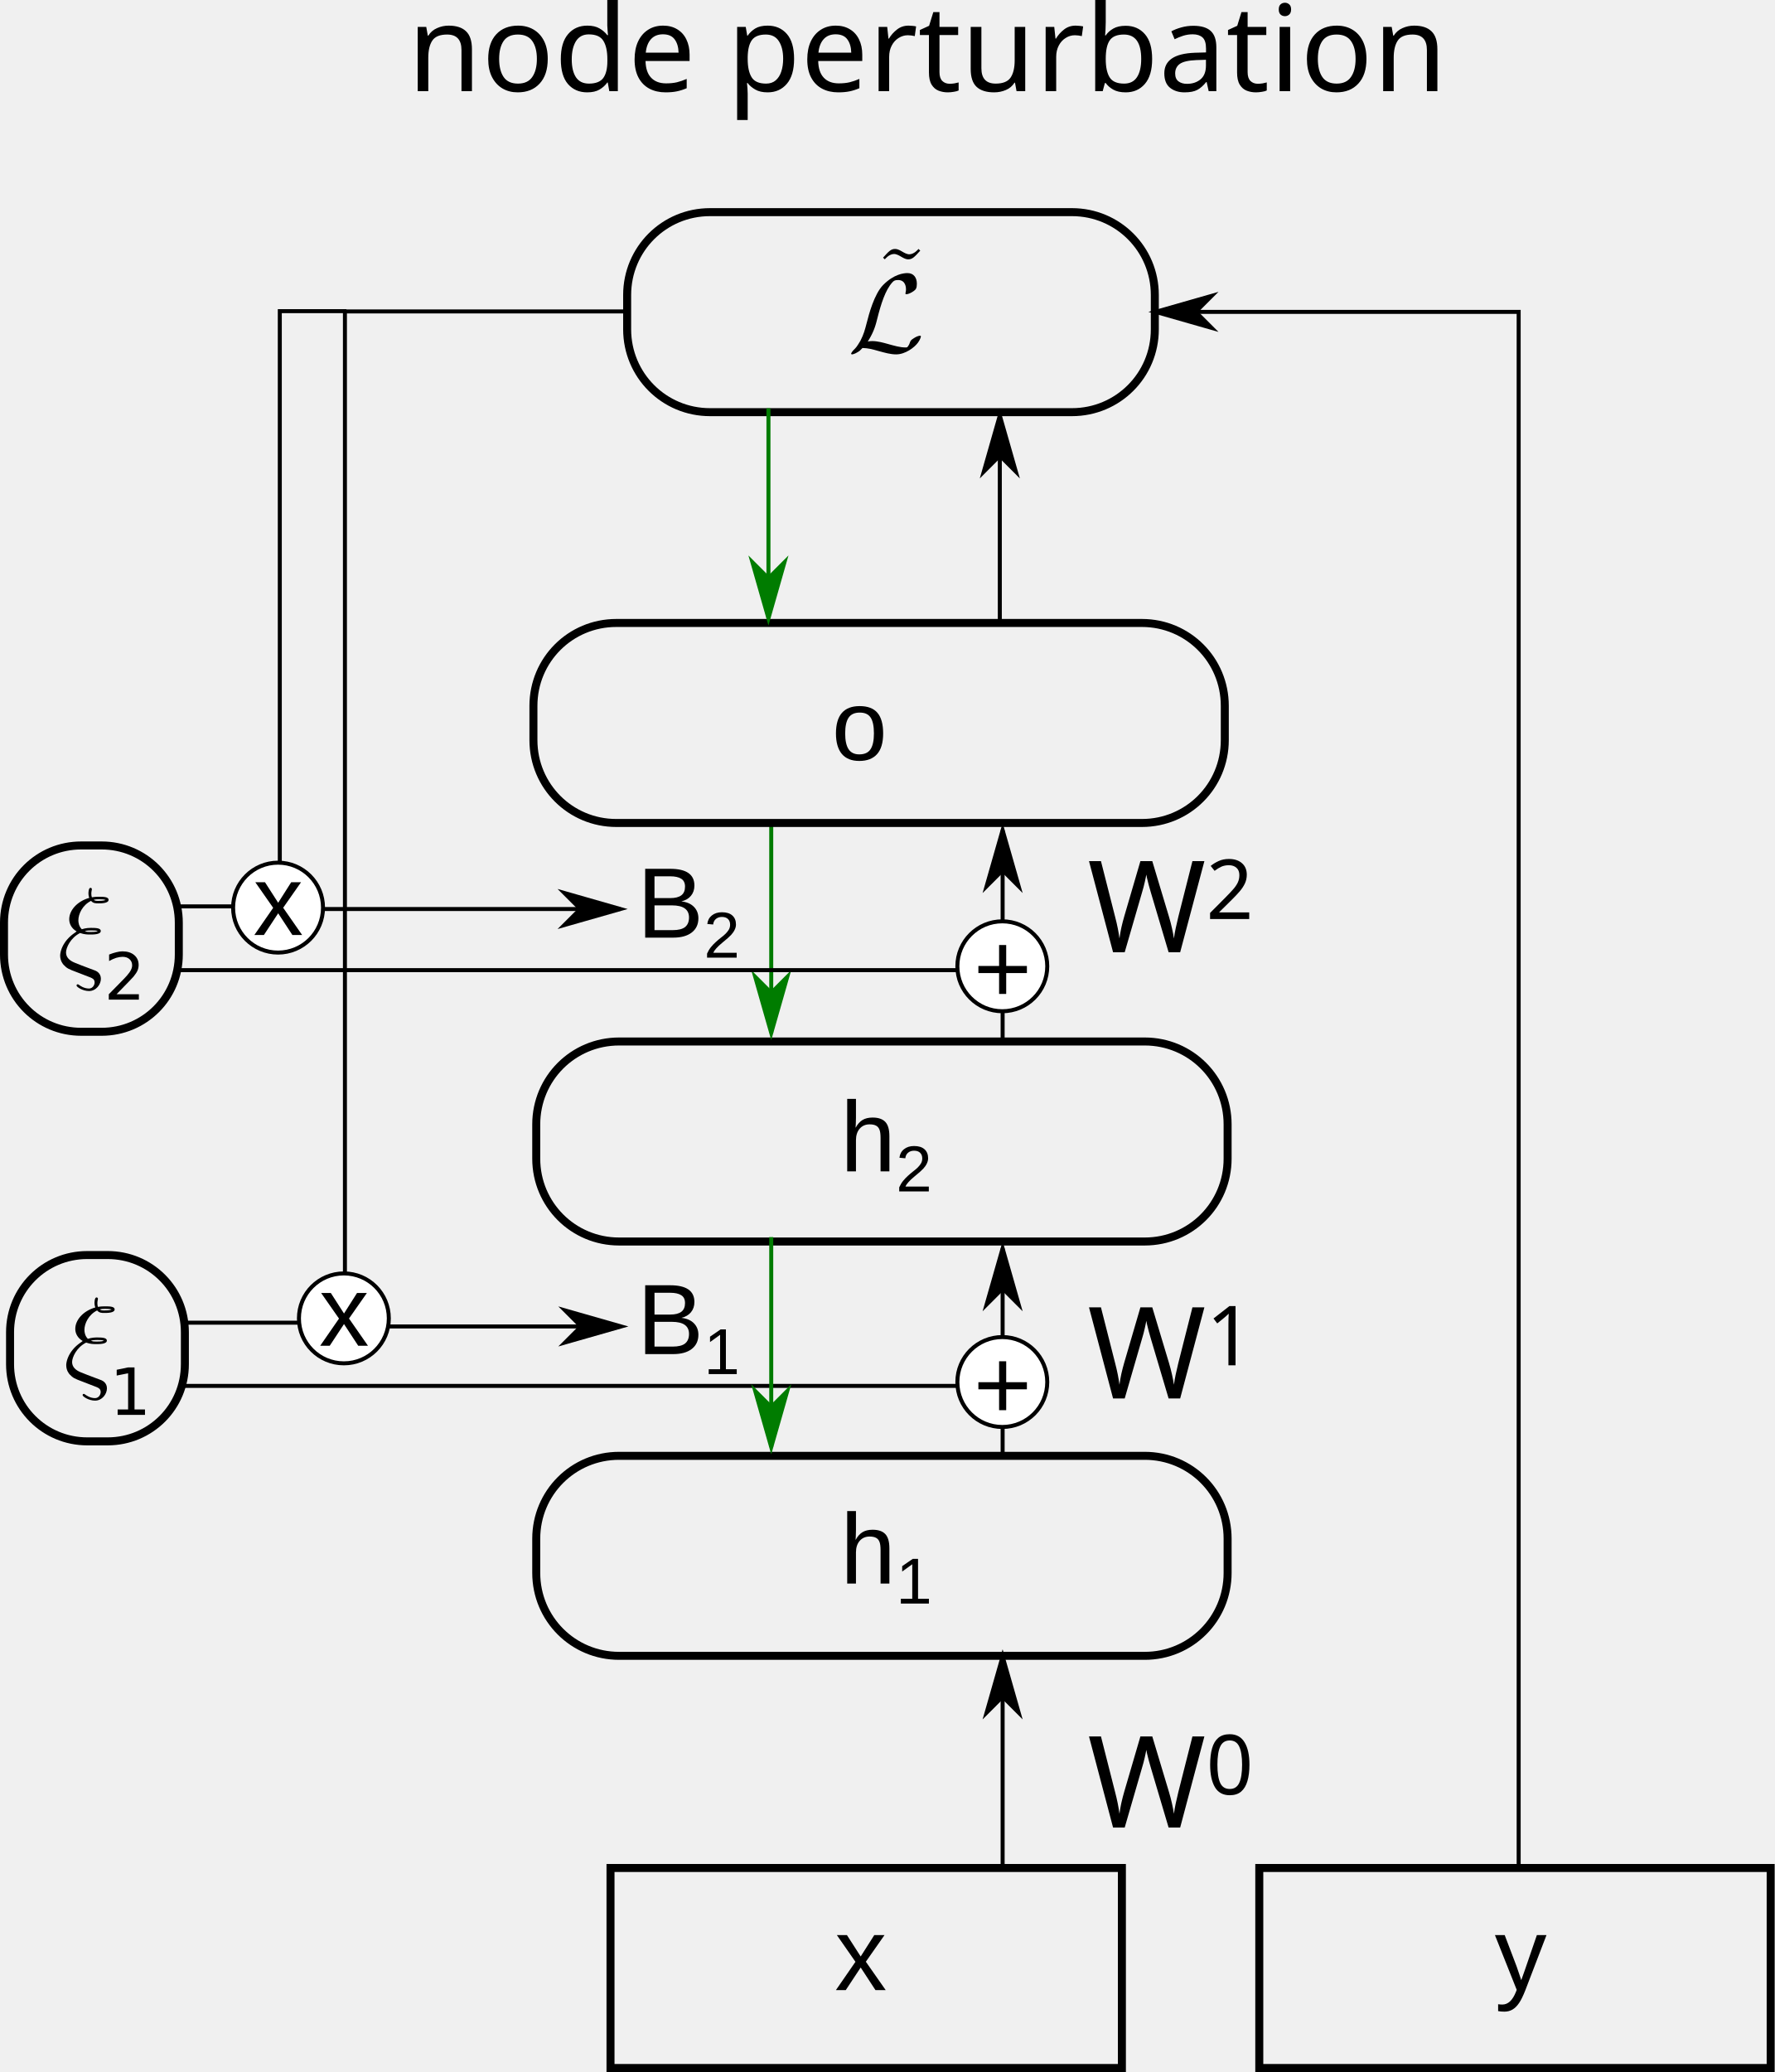
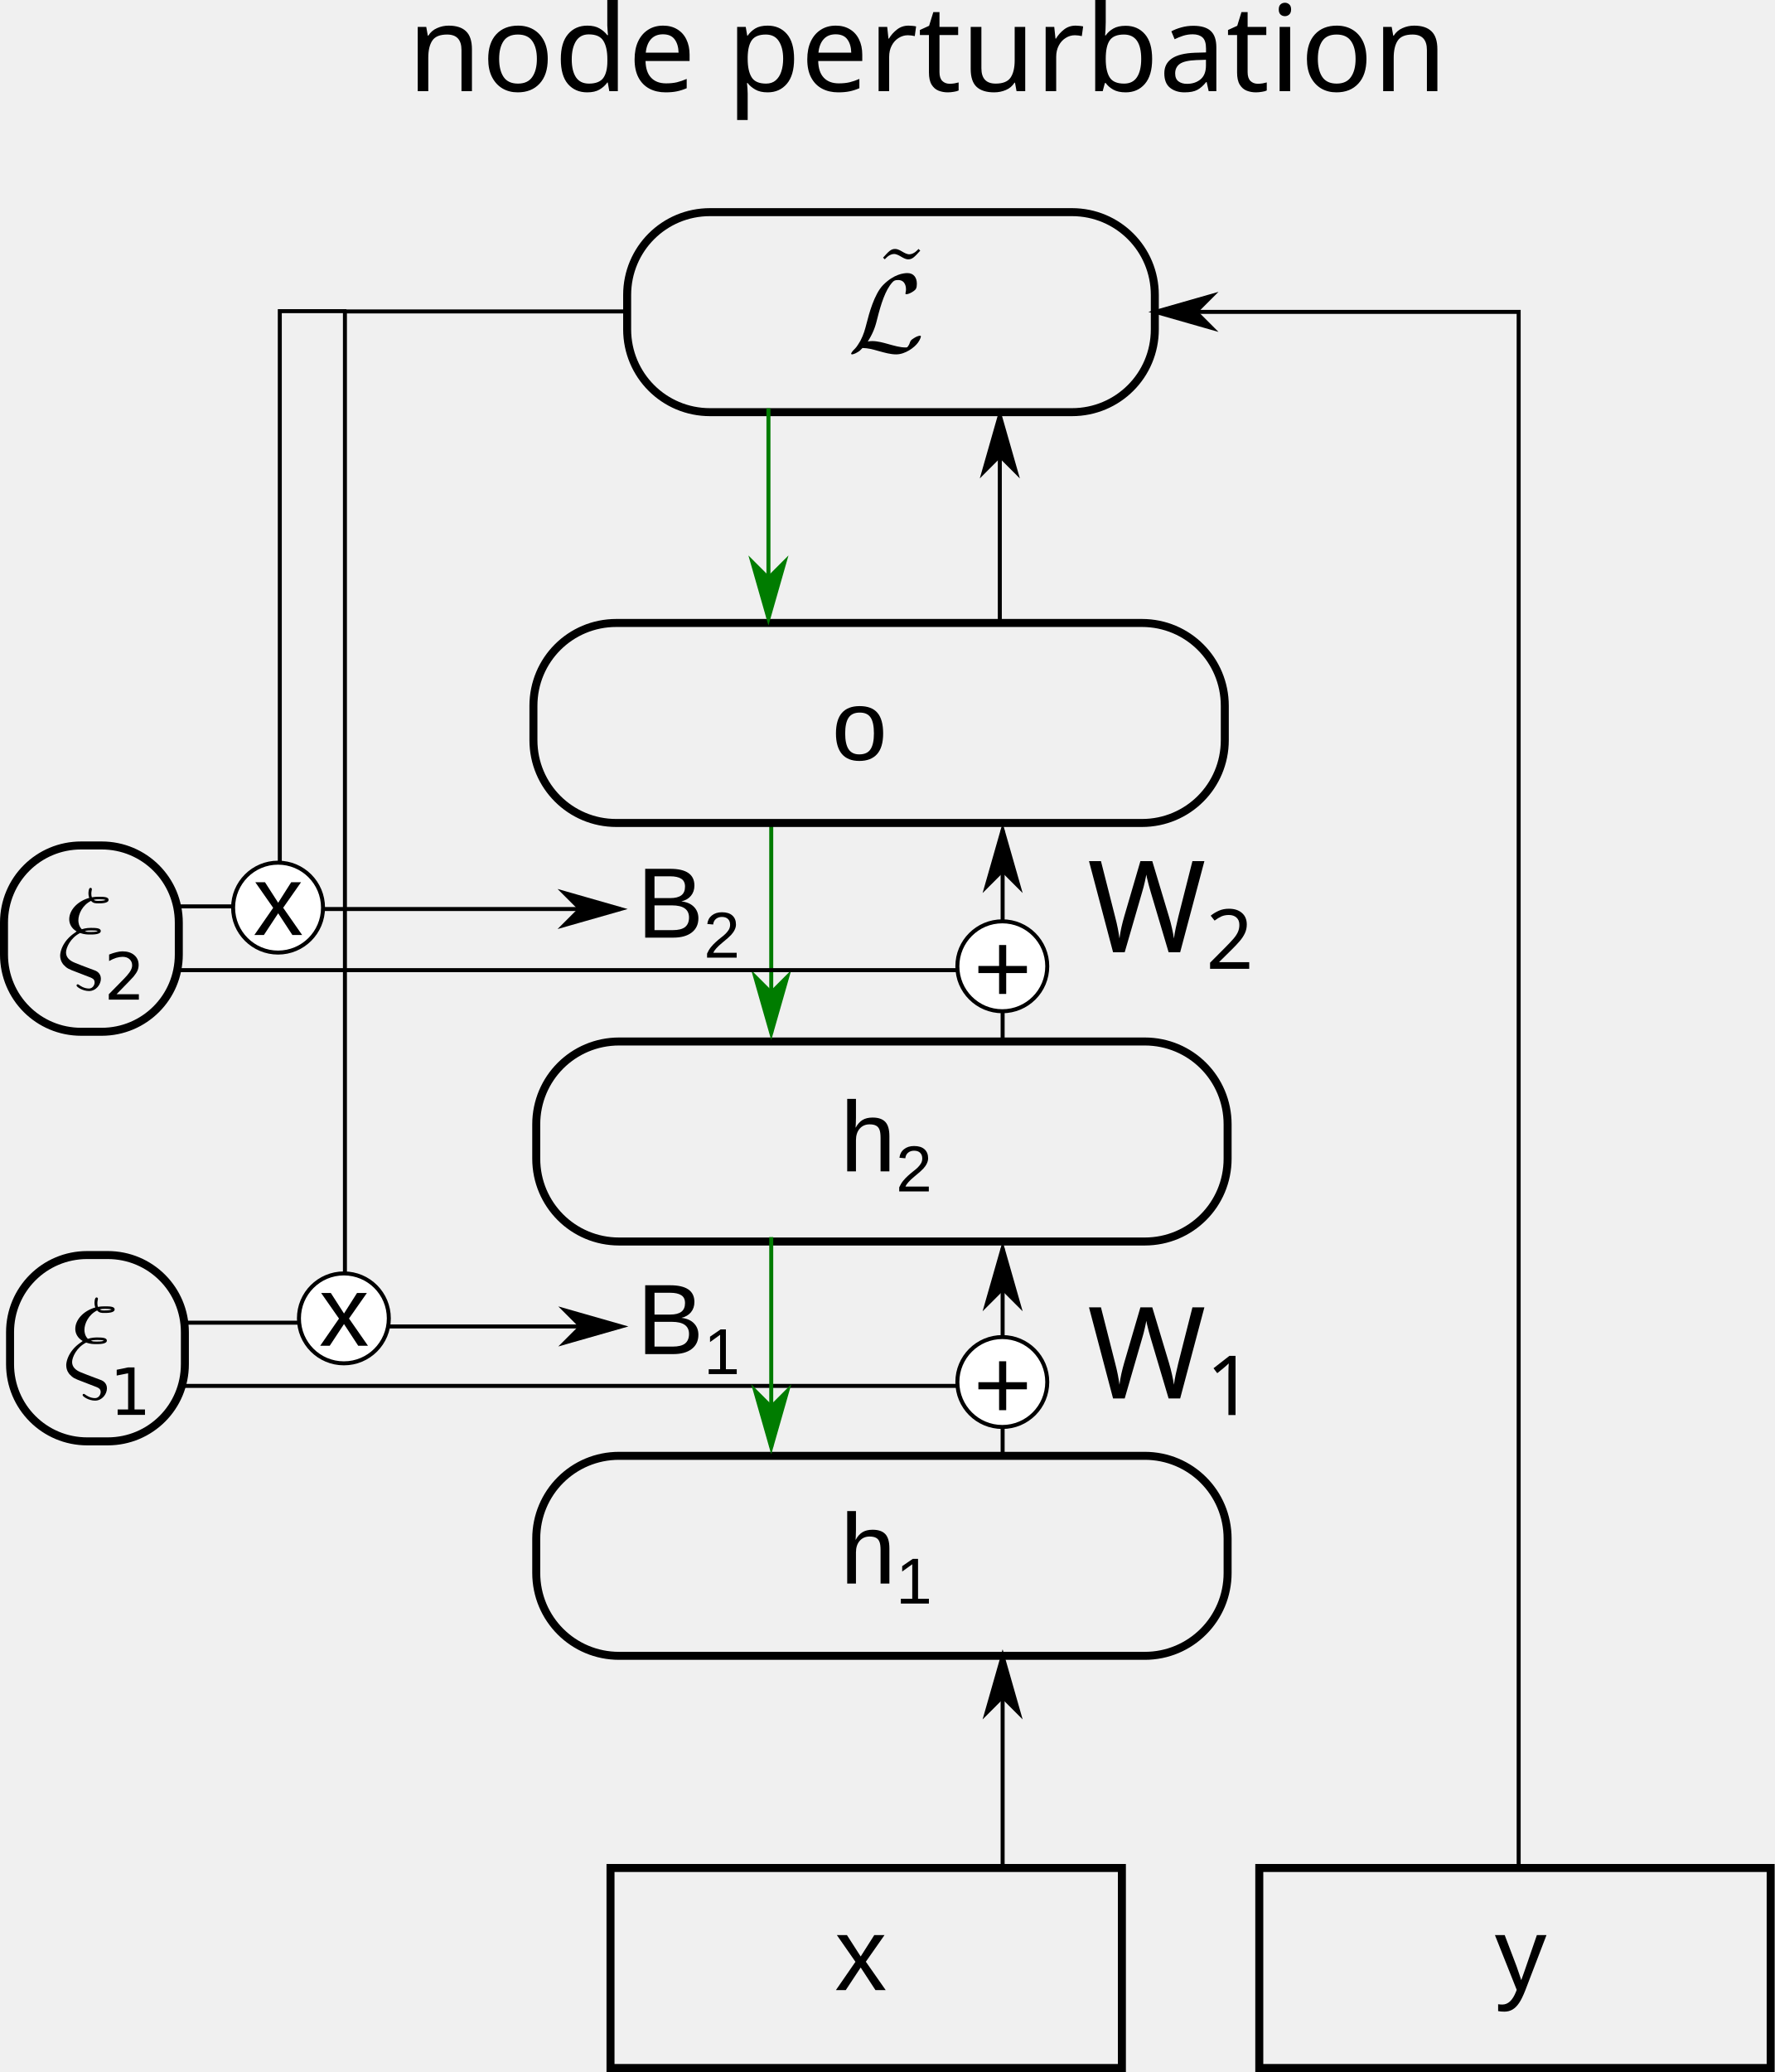
<svg xmlns="http://www.w3.org/2000/svg" viewBox="0 0 443.704 517.958" height="517.958" width="443.704" xml:space="preserve" version="1.1" id="svg10853">
  <defs id="defs10857" />
  <g transform="matrix(1.25,0,0,-1.25,-381.5738,517.9601)" id="g10861">
    <g id="g10865" transform="matrix(1,0,0,-1,0,372.8877)">
      <path d="m 427.371,332.086 102.285,0 0,40 -102.285,0 0,-40 z" style="fill:none;stroke:#000000;stroke-width:1.6;stroke-linecap:butt;stroke-linejoin:miter;stroke-miterlimit:4;stroke-dasharray:none;stroke-opacity:1" id="path10867" />
    </g>
    <g id="g10869" transform="matrix(1,0,0,-1,0,372.8877)">
      <path d="m 429.086,166.801 105.144,0 c 9.18,0 16.571,7.39 16.571,16.574 l 0,6.855 c 0,9.18 -7.391,16.571 -16.571,16.571 l -105.144,0 c -9.18,0 -16.57,-7.391 -16.57,-16.571 l 0,-6.855 c 0,-9.184 7.39,-16.574 16.57,-16.574 z" style="fill:none;stroke:#000000;stroke-width:1.6;stroke-linecap:butt;stroke-linejoin:miter;stroke-miterlimit:4;stroke-dasharray:none;stroke-opacity:1" id="path10871" />
    </g>
    <g id="g10873" transform="matrix(1,0,0,-1,0,372.8877)">
      <path d="m 429.086,249.66 105.144,0 c 9.18,0 16.571,7.391 16.571,16.57 l 0,6.856 c 0,9.184 -7.391,16.574 -16.571,16.574 l -105.144,0 c -9.18,0 -16.57,-7.39 -16.57,-16.574 l 0,-6.856 c 0,-9.179 7.39,-16.57 16.57,-16.57 z" style="fill:none;stroke:#000000;stroke-width:1.6;stroke-linecap:butt;stroke-linejoin:miter;stroke-miterlimit:4;stroke-dasharray:none;stroke-opacity:1" id="path10875" />
    </g>
    <g id="g10877" transform="matrix(1,0,0,-1,0,372.8877)">
      <path d="m 447.27,0.945 72.402,0 c 9.18,0 16.57,7.391 16.57,16.571 l 0,6.859 c 0,9.18 -7.39,16.57 -16.57,16.57 l -72.402,0 c -9.18,0 -16.571,-7.39 -16.571,-16.57 l 0,-6.859 c 0,-9.18 7.391,-16.571 16.571,-16.571 z" style="fill:none;stroke:#000000;stroke-width:1.6;stroke-linecap:butt;stroke-linejoin:miter;stroke-miterlimit:4;stroke-dasharray:none;stroke-opacity:1" id="path10879" />
    </g>
    <g id="g10881" transform="matrix(1,0,0,-1,0,372.8877)">
      <path d="m 505.801,331.801 0,-42" style="fill:none;stroke:#000000;stroke-width:0.8;stroke-linecap:butt;stroke-linejoin:miter;stroke-miterlimit:4;stroke-dasharray:none;stroke-opacity:1" id="path10883" />
    </g>
    <g id="g10885" transform="matrix(0,-1,-1,0,0,372.8877)">
      <path d="m 297.801,-505.801 3.203,-3.199 -11.203,3.199 11.203,3.199 -3.203,-3.199 z" style="fill:#000000;fill-opacity:1;fill-rule:evenodd;stroke:#000000;stroke-width:0.8;stroke-linecap:butt;stroke-linejoin:miter;stroke-miterlimit:4;stroke-dasharray:none;stroke-opacity:1" id="path10887" />
    </g>
    <g id="g10889" transform="matrix(1,0,0,-1,0,372.8877)">
      <path d="m 505.801,250.184 0,-42" style="fill:none;stroke:#000000;stroke-width:0.8;stroke-linecap:butt;stroke-linejoin:miter;stroke-miterlimit:4;stroke-dasharray:none;stroke-opacity:1" id="path10891" />
    </g>
    <g id="g10893" transform="matrix(0,-1,-1,0,0,372.8877)">
      <path d="m 216.184,-505.801 3.199,-3.199 -11.199,3.199 11.199,3.199 -3.199,-3.199 z" style="fill:#000000;fill-opacity:1;fill-rule:evenodd;stroke:#000000;stroke-width:0.8;stroke-linecap:butt;stroke-linejoin:miter;stroke-miterlimit:4;stroke-dasharray:none;stroke-opacity:1" id="path10895" />
    </g>
    <g id="g10897" transform="matrix(1,0,0,-1,0,372.8877)">
      <path d="m 505.801,166.543 0,-42" style="fill:none;stroke:#000000;stroke-width:0.8;stroke-linecap:butt;stroke-linejoin:miter;stroke-miterlimit:4;stroke-dasharray:none;stroke-opacity:1" id="path10899" />
    </g>
    <g id="g10901" transform="matrix(0,-1,-1,0,0,372.8877)">
      <path d="m 132.543,-505.801 3.199,-3.199 -11.199,3.199 11.199,3.199 -3.199,-3.199 z" style="fill:#000000;fill-opacity:1;fill-rule:evenodd;stroke:#000000;stroke-width:0.8;stroke-linecap:butt;stroke-linejoin:miter;stroke-miterlimit:4;stroke-dasharray:none;stroke-opacity:1" id="path10903" />
    </g>
    <g id="g10905" transform="matrix(1,0,0,-1,0,372.8877)">
      <path d="m 609.016,332.719 0,-311.828 -72.61,0" style="fill:none;stroke:#000000;stroke-width:0.8;stroke-linecap:butt;stroke-linejoin:miter;stroke-miterlimit:4;stroke-dasharray:none;stroke-opacity:1" id="path10907" />
    </g>
    <g id="g10909" transform="matrix(1,0,0,-1,0,372.8877)">
      <path d="m 544.406,20.891 3.199,-3.2 -11.199,3.2 11.199,3.199 -3.199,-3.199 z" style="fill:#000000;fill-opacity:1;fill-rule:evenodd;stroke:#000000;stroke-width:0.8;stroke-linecap:butt;stroke-linejoin:miter;stroke-miterlimit:4;stroke-dasharray:none;stroke-opacity:1" id="path10911" />
    </g>
    <text y="-16.382" x="472.224" transform="scale(1,-1)" style="font-variant:normal;font-weight:normal;font-size:20.81px;line-height:0%;font-family:Arial;-inkscape-font-specification:ArialMT;writing-mode:lr-tb;fill:#000000;fill-opacity:1;fill-rule:nonzero;stroke:none" id="text10913">
      <tspan x="472.224" y="-16.382" id="tspan10915">x</tspan>
    </text>
    <g id="g10917" transform="matrix(1,0,0,-1,0,372.8877)">
      <path d="m 557.137,332.086 102.285,0 0,40 -102.285,0 0,-40 z" style="fill:none;stroke:#000000;stroke-width:1.6;stroke-linecap:butt;stroke-linejoin:miter;stroke-miterlimit:4;stroke-dasharray:none;stroke-opacity:1" id="path10919" />
    </g>
    <text y="-16.382" x="604.224" transform="scale(1,-1)" style="font-variant:normal;font-weight:normal;font-size:20.81px;line-height:0%;font-family:Arial;-inkscape-font-specification:ArialMT;writing-mode:lr-tb;fill:#000000;fill-opacity:1;fill-rule:nonzero;stroke:none" id="text10921">
      <tspan x="604.224" y="-16.382" id="tspan10923">y</tspan>
    </text>
    <path d="m 489.328,364.247 -0.359,0.336 c 0,-0.016 -0.852,-1.07 -1.832,-1.07 -0.512,0 -1.075,0.336 -1.449,0.558 -0.602,0.36 -1.012,0.512 -1.391,0.512 -0.848,0 -1.277,-0.488 -2.414,-1.746 l 0.359,-0.336 c 0,0.027 0.848,1.074 1.832,1.074 0.512,0 1.074,-0.328 1.449,-0.554 0.602,-0.36 1.012,-0.52 1.387,-0.52 0.852,0 1.281,0.5 2.418,1.746 z" style="fill:#000000;fill-opacity:1;fill-rule:evenodd;stroke:none" id="path10925" />
    <path d="m 478.828,346.071 0.106,0.176 0.109,0.168 0.102,0.172 0.093,0.168 0.094,0.164 0.09,0.16 0.082,0.16 0.082,0.157 0.078,0.156 0.074,0.152 0.133,0.297 0.063,0.148 0.066,0.145 0.105,0.277 0.106,0.274 0.09,0.269 0.082,0.258 0.074,0.25 0.07,0.242 0.063,0.239 0.058,0.234 0.059,0.223 c 0.777,3.086 1.633,5.773 3.012,7.316 0.273,0.293 0.449,0.492 1.168,0.492 1.543,0 1.586,-1.547 1.586,-1.851 0,-0.407 -0.114,-0.719 -0.114,-0.832 0,-0.161 0.141,-0.161 0.161,-0.161 0.359,0 0.96,0.247 1.523,0.657 0.398,0.304 0.602,0.531 0.602,1.449 0,1.207 -0.629,2.125 -1.875,2.125 -0.719,0 -2.692,-0.18 -4.879,-2.391 -1.789,-1.84 -2.84,-5.867 -3.266,-7.539 -0.406,-1.547 -0.586,-2.242 -1.254,-3.578 -0.16,-0.266 -0.738,-1.258 -1.051,-1.547 -0.601,-0.558 -0.824,-0.961 -0.824,-1.07 0,-0.043 0.039,-0.133 0.203,-0.133 0.082,0 0.551,0.09 1.133,0.469 0.379,0.222 0.426,0.269 0.938,0.808 1.125,-0.027 1.906,-0.226 3.316,-0.632 1.144,-0.309 2.277,-0.645 3.418,-0.645 1.816,0 3.652,1.363 4.363,2.348 0.445,0.601 0.586,1.16 0.586,1.226 0,0.157 -0.141,0.157 -0.164,0.157 -0.355,0 -0.887,-0.247 -1.273,-0.512 -0.606,-0.379 -0.645,-0.512 -0.782,-0.899 -0.113,-0.355 -0.242,-0.531 -0.336,-0.668 -0.175,-0.265 -0.203,-0.265 -0.539,-0.265 -1.074,0 -2.191,0.328 -3.664,0.738 -0.629,0.176 -1.859,0.535 -2.98,0.535 -0.285,0 -0.602,-0.023 -0.887,-0.086 z" style="fill:#000000;fill-opacity:1;fill-rule:evenodd;stroke:none" id="path10927" />
    <g id="g10929" transform="matrix(1,0,0,-1,0,372.8877)">
      <path d="m 342.223,235.676 163.242,0" style="fill:none;stroke:#000000;stroke-width:0.8;stroke-linecap:butt;stroke-linejoin:miter;stroke-miterlimit:4;stroke-dasharray:none;stroke-opacity:1" id="path10931" />
    </g>
    <g id="g10933" transform="matrix(1,0,0,-1,0,372.8877)">
      <path d="m 459.52,123.086 0,42" style="fill:none;stroke:#007c00;stroke-width:0.8;stroke-linecap:butt;stroke-linejoin:miter;stroke-miterlimit:4;stroke-dasharray:none;stroke-opacity:1" id="path10935" />
    </g>
    <g id="g10937" transform="matrix(0,1,1,0,0,372.8877)">
      <path d="m -157.086,459.52 3.199,-3.2 -11.199,3.2 11.199,3.199 -3.199,-3.199 z" style="fill:#007c00;fill-opacity:1;fill-rule:evenodd;stroke:#007c00;stroke-width:0.8;stroke-linecap:butt;stroke-linejoin:miter;stroke-miterlimit:4;stroke-dasharray:none;stroke-opacity:1" id="path10939" />
    </g>
    <g id="g10941" transform="matrix(1,0,0,-1,0,372.8877)">
      <path d="m 459.52,205.918 0,42" style="fill:none;stroke:#007c00;stroke-width:0.8;stroke-linecap:butt;stroke-linejoin:miter;stroke-miterlimit:4;stroke-dasharray:none;stroke-opacity:1" id="path10943" />
    </g>
    <g id="g10945" transform="matrix(0,1,1,0,0,372.8877)">
      <path d="m -239.918,459.52 3.199,-3.2 -11.199,3.2 11.199,3.199 -3.199,-3.199 z" style="fill:#007c00;fill-opacity:1;fill-rule:evenodd;stroke:#007c00;stroke-width:0.8;stroke-linecap:butt;stroke-linejoin:miter;stroke-miterlimit:4;stroke-dasharray:none;stroke-opacity:1" id="path10947" />
    </g>
    <g id="g10949" transform="matrix(1,0,0,-1,0,372.8877)">
      <path d="m 429.926,20.801 -55.676,0 0,202.988 55.246,0" style="fill:none;stroke:#000000;stroke-width:0.8;stroke-linecap:butt;stroke-linejoin:miter;stroke-miterlimit:4;stroke-dasharray:none;stroke-opacity:1" id="path10951" />
    </g>
    <g id="g10953" transform="matrix(-1,0,0,1,0,372.8877)">
      <path d="m -421.496,-223.789 3.199,-3.199 -11.199,3.199 11.199,3.203 -3.199,-3.203 z" style="fill:#000000;fill-opacity:1;fill-rule:evenodd;stroke:#000000;stroke-width:0.8;stroke-linecap:butt;stroke-linejoin:miter;stroke-miterlimit:4;stroke-dasharray:none;stroke-opacity:1" id="path10955" />
    </g>
    <g id="g10957" transform="matrix(1,0,0,-1,0,372.8877)">
      <path d="m 370.031,140.309 59.321,0" style="fill:none;stroke:#000000;stroke-width:0.8;stroke-linecap:butt;stroke-linejoin:miter;stroke-miterlimit:4;stroke-dasharray:none;stroke-opacity:1" id="path10959" />
    </g>
    <g id="g10961" transform="matrix(-1,0,0,1,0,372.8877)">
      <path d="m -421.352,-140.309 3.2,-3.199 -11.2,3.199 11.2,3.204 -3.2,-3.204 z" style="fill:#000000;fill-opacity:1;fill-rule:evenodd;stroke:#000000;stroke-width:0.8;stroke-linecap:butt;stroke-linejoin:miter;stroke-miterlimit:4;stroke-dasharray:none;stroke-opacity:1" id="path10963" />
    </g>
    <g id="g10965" transform="matrix(1,0,0,-1,0,372.8877)">
      <path d="m 514.727,234.902 c 0,4.965 -4.024,8.989 -8.989,8.989 -4.965,0 -8.992,-4.024 -8.992,-8.989 0,-4.964 4.027,-8.992 8.992,-8.992 4.965,0 8.989,4.028 8.989,8.992 z" style="fill:#ffffff;fill-opacity:1;fill-rule:evenodd;stroke:#000000;stroke-width:0.8;stroke-linecap:butt;stroke-linejoin:miter;stroke-miterlimit:4;stroke-dasharray:none;stroke-opacity:1" id="path10967" />
    </g>
    <text y="-130.588" x="499.967" transform="scale(1,-1)" style="font-variant:normal;font-weight:normal;font-size:20px;line-height:0%;font-family:Arial;-inkscape-font-specification:ArialMT;writing-mode:lr-tb;fill:#000000;fill-opacity:1;fill-rule:nonzero;stroke:none" id="text10969">
      <tspan x="499.967" y="-130.588" id="tspan10971">+</tspan>
    </text>
    <g id="g10973" transform="matrix(1,0,0,-1,0,372.8877)">
      <path d="m 341.164,152.531 164.301,0" style="fill:none;stroke:#000000;stroke-width:0.8;stroke-linecap:butt;stroke-linejoin:miter;stroke-miterlimit:4;stroke-dasharray:none;stroke-opacity:1" id="path10975" />
    </g>
    <g id="g10977" transform="matrix(1,0,0,-1,0,372.8877)">
      <path d="m 514.727,151.758 c 0,4.965 -4.024,8.992 -8.989,8.992 -4.965,0 -8.992,-4.027 -8.992,-8.992 0,-4.965 4.027,-8.988 8.992,-8.988 4.965,0 8.989,4.023 8.989,8.988 z" style="fill:#ffffff;fill-opacity:1;fill-rule:evenodd;stroke:#000000;stroke-width:0.8;stroke-linecap:butt;stroke-linejoin:miter;stroke-miterlimit:4;stroke-dasharray:none;stroke-opacity:1" id="path10979" />
    </g>
    <text y="-213.832" x="499.967" transform="scale(1,-1)" style="font-variant:normal;font-weight:normal;font-size:20px;line-height:0%;font-family:Arial;-inkscape-font-specification:ArialMT;writing-mode:lr-tb;fill:#000000;fill-opacity:1;fill-rule:nonzero;stroke:none" id="text10981">
      <tspan x="499.967" y="-213.832" id="tspan10983">+</tspan>
    </text>
    <g id="g10985" transform="matrix(1,0,0,-1,0,372.8877)">
      <path d="m 369.867,140.031 c 0,4.965 -4.027,8.989 -8.992,8.989 -4.965,0 -8.992,-4.024 -8.992,-8.989 0,-4.965 4.027,-8.992 8.992,-8.992 4.965,0 8.992,4.027 8.992,8.992 z" style="fill:#ffffff;fill-opacity:1;fill-rule:evenodd;stroke:#000000;stroke-width:0.8;stroke-linecap:butt;stroke-linejoin:miter;stroke-miterlimit:4;stroke-dasharray:none;stroke-opacity:1" id="path10987" />
    </g>
    <text y="-227.378" x="355.913" transform="scale(1,-1)" style="font-variant:normal;font-weight:normal;font-size:20px;line-height:0%;font-family:Arial;-inkscape-font-specification:ArialMT;writing-mode:lr-tb;fill:#000000;fill-opacity:1;fill-rule:nonzero;stroke:none" id="text10989">
      <tspan x="355.913" y="-227.378" id="tspan10991">x</tspan>
      <tspan x="432.667" y="-226.857" id="tspan10993">B</tspan>
    </text>
    <text y="-222.857" x="446.027" transform="scale(1,-1)" style="font-variant:normal;font-weight:normal;font-size:13px;line-height:0%;font-family:Arial;-inkscape-font-specification:ArialMT;writing-mode:lr-tb;fill:#000000;fill-opacity:1;fill-rule:nonzero;stroke:none" id="text10995">
      <tspan x="446.027" y="-222.857" id="tspan10997">2</tspan>
    </text>
    <text y="-143.571" x="432.667" transform="scale(1,-1)" style="font-variant:normal;font-weight:normal;font-size:20px;line-height:0%;font-family:Arial;-inkscape-font-specification:ArialMT;writing-mode:lr-tb;fill:#000000;fill-opacity:1;fill-rule:nonzero;stroke:none" id="text10999">
      <tspan x="432.667" y="-143.571" id="tspan11001">B</tspan>
    </text>
    <text y="-139.571" x="446.027" transform="scale(1,-1)" style="font-variant:normal;font-weight:normal;font-size:13px;line-height:0%;font-family:Arial;-inkscape-font-specification:ArialMT;writing-mode:lr-tb;fill:#000000;fill-opacity:1;fill-rule:nonzero;stroke:none" id="text11003">
      <tspan x="446.027" y="-139.571" id="tspan11005">1</tspan>
    </text>
    <path d="m 320.293,227.872 -0.231,-0.156 -0.214,-0.16 -0.207,-0.16 -0.192,-0.161 -0.183,-0.164 -0.176,-0.168 -0.164,-0.164 -0.153,-0.172 -0.148,-0.164 -0.133,-0.168 -0.129,-0.168 -0.113,-0.164 -0.109,-0.164 -0.102,-0.168 -0.098,-0.16 -0.082,-0.16 -0.078,-0.156 -0.074,-0.157 -0.062,-0.152 -0.063,-0.144 -0.047,-0.149 -0.047,-0.137 -0.043,-0.14 -0.031,-0.125 -0.031,-0.129 -0.024,-0.121 -0.023,-0.113 -0.016,-0.114 -0.011,-0.097 -0.008,-0.098 -0.008,-0.086 0,-0.078 c 0,-1.098 0.617,-1.746 0.668,-1.813 0.734,-0.761 0.941,-0.843 2.652,-1.492 l 2.766,-1.07 c 0.344,-0.164 0.805,-0.32 0.805,-0.992 0,-0.524 -0.411,-1.211 -1.122,-1.211 -1,0 -1.761,0.554 -2.015,0.738 -0.133,0.09 -0.156,0.109 -0.246,0.109 -0.188,0 -0.231,-0.16 -0.231,-0.25 0,-0.273 1.211,-1.097 2.492,-1.097 1.426,0 2.376,1.328 2.376,2.453 0,1.098 -0.844,1.508 -1.098,1.625 -0.313,0.113 -1.098,0.406 -1.391,0.523 -0.461,0.184 -0.918,0.364 -1.398,0.528 l -1.371,0.547 c -1.024,0.418 -1.715,1.074 -1.715,2.039 0,0.937 0.887,2.925 2.812,3.89 0.848,-0.304 1.539,-0.304 2.016,-0.304 0.684,0 2.125,0 2.125,0.714 0,0.575 -0.98,0.614 -1.871,0.614 l -0.024,-0.5 c 0.797,0 0.891,-0.024 1.297,-0.137 -0.175,-0.094 -0.406,-0.18 -1.465,-0.18 -0.523,0 -0.73,0 -1.136,0.18 0.523,0.137 1.023,0.137 1.304,0.137 l 0.024,0.5 c -0.418,0 -1.074,0 -1.926,-0.27 -0.594,0.59 -0.687,1.344 -0.687,1.785 0,1.278 0.824,3.039 2.539,3.891 0.418,-0.504 0.941,-0.504 1.465,-0.504 l 0.027,0.504 c -0.438,0 -0.707,0 -0.961,0.207 0.367,0.113 0.848,0.113 1.098,0.113 0.777,0 0.867,-0.027 1.277,-0.14 -0.18,-0.067 -0.41,-0.18 -1.414,-0.18 l -0.027,-0.504 c 0.574,0 2.039,0 2.039,0.711 0,0.598 -1.008,0.613 -1.903,0.613 -0.293,0 -0.847,0 -1.437,-0.113 -0.067,0.203 -0.114,0.367 -0.114,0.754 0,0.324 0.114,0.805 0.114,0.848 0,0.179 -0.114,0.296 -0.282,0.296 -0.406,0 -0.406,-1.046 -0.406,-1.121 0,-0.461 0.137,-0.797 0.16,-0.89 -2.449,-0.692 -4.004,-2.52 -4.004,-4.278 0,-0.843 0.411,-1.808 1.481,-2.425 l -0.293,-0.231 z" style="fill:#000000;fill-opacity:1;fill-rule:evenodd;stroke:none" id="path11007" />
    <g id="g11009" transform="matrix(1,0,0,-1,0,372.8877)">
      <path d="m 321.496,127.598 4.09,0 c 8.555,0 15.437,6.882 15.437,15.437 l 0,6.387 c 0,8.551 -6.882,15.437 -15.437,15.437 l -4.09,0 c -8.551,0 -15.437,-6.886 -15.437,-15.437 l 0,-6.387 c 0,-8.555 6.886,-15.437 15.437,-15.437 z" style="fill:none;stroke:#000000;stroke-width:1.6;stroke-linecap:butt;stroke-linejoin:miter;stroke-miterlimit:4;stroke-dasharray:none;stroke-opacity:1" id="path11011" />
    </g>
    <path d="m 321.508,145.962 -0.231,-0.156 -0.218,-0.16 -0.204,-0.161 -0.195,-0.16 -0.183,-0.164 -0.176,-0.168 -0.164,-0.164 -0.153,-0.172 -0.144,-0.164 -0.133,-0.168 -0.129,-0.168 -0.117,-0.164 -0.109,-0.164 -0.102,-0.168 -0.094,-0.16 -0.086,-0.16 -0.078,-0.156 -0.07,-0.157 -0.067,-0.152 -0.058,-0.145 -0.051,-0.148 -0.047,-0.137 -0.039,-0.14 -0.035,-0.125 -0.031,-0.129 -0.024,-0.121 -0.023,-0.114 -0.012,-0.113 -0.015,-0.098 -0.008,-0.097 -0.004,-0.086 0,-0.078 c 0,-1.098 0.613,-1.746 0.664,-1.813 0.734,-0.761 0.941,-0.844 2.656,-1.492 l 2.766,-1.07 c 0.344,-0.164 0.801,-0.321 0.801,-0.992 0,-0.524 -0.407,-1.211 -1.122,-1.211 -1,0 -1.761,0.554 -2.015,0.738 -0.133,0.086 -0.156,0.109 -0.246,0.109 -0.184,0 -0.231,-0.16 -0.231,-0.25 0,-0.273 1.211,-1.097 2.492,-1.097 1.426,0 2.375,1.324 2.375,2.453 0,1.097 -0.843,1.508 -1.097,1.625 -0.313,0.113 -1.098,0.406 -1.391,0.523 -0.457,0.184 -0.918,0.363 -1.394,0.528 l -1.375,0.546 c -1.024,0.418 -1.711,1.075 -1.711,2.039 0,0.938 0.882,2.926 2.808,3.891 0.852,-0.305 1.539,-0.305 2.016,-0.305 0.684,0 2.129,0 2.129,0.711 0,0.575 -0.985,0.618 -1.875,0.618 l -0.024,-0.5 c 0.801,0 0.891,-0.024 1.301,-0.137 -0.18,-0.094 -0.41,-0.18 -1.465,-0.18 -0.523,0 -0.73,0 -1.14,0.18 0.523,0.137 1.023,0.137 1.304,0.137 l 0.024,0.5 c -0.418,0 -1.074,0 -1.926,-0.27 -0.59,0.59 -0.687,1.344 -0.687,1.785 0,1.277 0.828,3.039 2.539,3.891 0.418,-0.504 0.941,-0.504 1.464,-0.504 l 0.028,0.504 c -0.434,0 -0.707,0 -0.957,0.207 0.367,0.113 0.843,0.113 1.097,0.113 0.774,0 0.868,-0.027 1.274,-0.141 -0.176,-0.066 -0.406,-0.179 -1.414,-0.179 l -0.028,-0.504 c 0.575,0 2.04,0 2.04,0.711 0,0.597 -1.004,0.613 -1.903,0.613 -0.293,0 -0.847,0 -1.437,-0.113 -0.067,0.203 -0.114,0.367 -0.114,0.754 0,0.324 0.114,0.804 0.114,0.847 0,0.18 -0.114,0.297 -0.278,0.297 -0.41,0 -0.41,-1.051 -0.41,-1.121 0,-0.461 0.137,-0.797 0.16,-0.89 -2.445,-0.692 -4.004,-2.52 -4.004,-4.278 0,-0.844 0.414,-1.808 1.485,-2.426 l -0.293,-0.23 z" style="fill:#000000;fill-opacity:1;fill-rule:evenodd;stroke:none" id="path11013" />
    <g id="g11015" transform="matrix(1,0,0,-1,0,372.8877)">
      <path d="m 322.707,209.508 4.094,0 c 8.551,0 15.437,6.887 15.437,15.437 l 0,6.387 c 0,8.551 -6.886,15.438 -15.437,15.438 l -4.094,0 c -8.551,0 -15.437,-6.887 -15.437,-15.438 l 0,-6.387 c 0,-8.55 6.886,-15.437 15.437,-15.437 z" style="fill:none;stroke:#000000;stroke-width:1.6;stroke-linecap:butt;stroke-linejoin:miter;stroke-miterlimit:4;stroke-dasharray:none;stroke-opacity:1" id="path11017" />
    </g>
    <g id="g11019" transform="matrix(1,0,0,-1,0,372.8877)">
      <path d="m 374.555,20.746 -13.332,0 0,110.293" style="fill:none;stroke:#000000;stroke-width:0.8;stroke-linecap:butt;stroke-linejoin:miter;stroke-miterlimit:4;stroke-dasharray:none;stroke-opacity:1" id="path11021" />
    </g>
    <g id="g11023" transform="matrix(1,0,0,-1,0,372.8877)">
      <path d="m 352.043,139.781 -10.895,0" style="fill:none;stroke:#000000;stroke-width:0.8;stroke-linecap:butt;stroke-linejoin:miter;stroke-miterlimit:4;stroke-dasharray:none;stroke-opacity:1" id="path11025" />
    </g>
    <g id="g11027" transform="matrix(1,0,0,-1,0,372.8877)">
      <path d="m 383.031,222.172 c 0,4.965 -4.023,8.992 -8.988,8.992 -4.965,0 -8.992,-4.027 -8.992,-8.992 0,-4.965 4.027,-8.988 8.992,-8.988 4.965,0 8.988,4.023 8.988,8.988 z" style="fill:#ffffff;fill-opacity:1;fill-rule:evenodd;stroke:#000000;stroke-width:0.8;stroke-linecap:butt;stroke-linejoin:miter;stroke-miterlimit:4;stroke-dasharray:none;stroke-opacity:1" id="path11029" />
    </g>
    <text y="-145.235" x="369.081" transform="scale(1,-1)" style="font-variant:normal;font-weight:normal;font-size:20px;line-height:0%;font-family:Arial;-inkscape-font-specification:ArialMT;writing-mode:lr-tb;fill:#000000;fill-opacity:1;fill-rule:nonzero;stroke:none" id="text11031">
      <tspan x="369.081" y="-145.235" id="tspan11033">x</tspan>
    </text>
    <g id="g11035" transform="matrix(1,0,0,-1,0,372.8877)">
      <path d="m 365.262,223.035 -23.184,0" style="fill:none;stroke:#000000;stroke-width:0.8;stroke-linecap:butt;stroke-linejoin:miter;stroke-miterlimit:4;stroke-dasharray:none;stroke-opacity:1" id="path11037" />
    </g>
    <text y="-214.455" x="326.068" transform="scale(1,-1)" style="font-variant:normal;font-weight:normal;font-size:13px;line-height:0%;font-family:'DejaVu Sans';-inkscape-font-specification:DejaVuSans;writing-mode:lr-tb;fill:#000000;fill-opacity:1;fill-rule:nonzero;stroke:none" id="text11039">
      <tspan x="326.068" y="-214.455" id="tspan11041">2</tspan>
      <tspan x="327.179" y="-131.421" id="tspan11043">1</tspan>
    </text>
    <text y="-97.68" x="473.326" transform="scale(1,-1)" style="font-variant:normal;font-weight:normal;font-size:20px;line-height:0%;font-family:Arial;-inkscape-font-specification:ArialMT;writing-mode:lr-tb;fill:#000000;fill-opacity:1;fill-rule:nonzero;stroke:none" id="text11155">
      <tspan x="473.326" y="-97.68" id="tspan11157">h</tspan>
    </text>
    <text y="-93.68" x="484.459" transform="scale(1,-1)" style="font-variant:normal;font-weight:normal;font-size:13px;line-height:0%;font-family:Arial;-inkscape-font-specification:ArialMT;writing-mode:lr-tb;fill:#000000;fill-opacity:1;fill-rule:nonzero;stroke:none" id="text11159">
      <tspan x="484.459" y="-93.68" id="tspan11161">1</tspan>
    </text>
    <text y="-180.108" x="473.326" transform="scale(1,-1)" style="font-variant:normal;font-weight:normal;font-size:20px;line-height:0%;font-family:Arial;-inkscape-font-specification:ArialMT;writing-mode:lr-tb;fill:#000000;fill-opacity:1;fill-rule:nonzero;stroke:none" id="text11163">
      <tspan x="473.326" y="-180.108" id="tspan11165">h</tspan>
    </text>
    <text y="-176.108" x="484.459" transform="scale(1,-1)" style="font-variant:normal;font-weight:normal;font-size:13px;line-height:0%;font-family:Arial;-inkscape-font-specification:ArialMT;writing-mode:lr-tb;fill:#000000;fill-opacity:1;fill-rule:nonzero;stroke:none" id="text11167">
      <tspan x="484.459" y="-176.108" id="tspan11169">2</tspan>
    </text>
    <g id="g11199" transform="matrix(1,0,0,-1,0,372.8877)">
      <path d="m 428.527,83.102 105.141,0 c 9.18,0 16.57,7.39 16.57,16.57 l 0,6.859 c 0,9.18 -7.39,16.571 -16.57,16.571 l -105.141,0 c -9.183,0 -16.574,-7.391 -16.574,-16.571 l 0,-6.859 c 0,-9.18 7.391,-16.57 16.574,-16.57 z" style="fill:none;stroke:#000000;stroke-width:1.6;stroke-linecap:butt;stroke-linejoin:miter;stroke-miterlimit:4;stroke-dasharray:none;stroke-opacity:1" id="path11201" />
    </g>
    <g id="g11203" transform="matrix(1,0,0,-1,0,372.8877)">
      <path d="m 505.238,83.625 0,-42" style="fill:none;stroke:#000000;stroke-width:0.8;stroke-linecap:butt;stroke-linejoin:miter;stroke-miterlimit:4;stroke-dasharray:none;stroke-opacity:1" id="path11205" />
    </g>
    <g id="g11207" transform="matrix(0,-1,-1,0,0,372.8877)">
      <path d="m 49.625,-505.238 3.203,-3.203 -11.203,3.203 11.203,3.199 -3.203,-3.199 z" style="fill:#000000;fill-opacity:1;fill-rule:evenodd;stroke:#000000;stroke-width:0.8;stroke-linecap:butt;stroke-linejoin:miter;stroke-miterlimit:4;stroke-dasharray:none;stroke-opacity:1" id="path11209" />
    </g>
    <g id="g11211" transform="matrix(1,0,0,-1,0,372.8877)">
      <path d="m 458.961,40.172 0,42" style="fill:none;stroke:#007c00;stroke-width:0.8;stroke-linecap:butt;stroke-linejoin:miter;stroke-miterlimit:4;stroke-dasharray:none;stroke-opacity:1" id="path11213" />
    </g>
    <g id="g11215" transform="matrix(0,1,1,0,0,372.8877)">
      <path d="m -74.172,458.961 3.199,-3.203 -11.199,3.203 11.199,3.199 -3.199,-3.199 z" style="fill:#007c00;fill-opacity:1;fill-rule:evenodd;stroke:#007c00;stroke-width:0.8;stroke-linecap:butt;stroke-linejoin:miter;stroke-miterlimit:4;stroke-dasharray:none;stroke-opacity:1" id="path11217" />
    </g>
    <text y="-262.394" x="471.622" transform="scale(1,-1)" style="font-variant:normal;font-weight:normal;font-size:20px;line-height:0%;font-family:Arial;-inkscape-font-specification:ArialMT;writing-mode:lr-tb;fill:#000000;fill-opacity:1;fill-rule:nonzero;stroke:none" id="text11219">
      <tspan x="471.622" y="-262.394" id="tspan11221">o</tspan>
    </text>
    <text transform="scale(1,-1)" id="text11942-9" y="-396.134" x="386.764" style="font-style:normal;font-weight:normal;line-height:0%;font-family:sans-serif;letter-spacing:0px;word-spacing:0px;fill:#000000;fill-opacity:1;stroke:none;stroke-width:1px;stroke-linecap:butt;stroke-linejoin:miter;stroke-opacity:1" xml:space="preserve">
      <tspan style="font-size:24px;line-height:1.25" y="-396.134" x="386.764" id="tspan11944-8">node perturbation</tspan>
    </text>
-     <text transform="scale(1,-1)" xml:space="preserve" style="font-style:normal;font-weight:normal;font-size:25.517px;line-height:1.25;font-family:sans-serif;fill:#000000;fill-opacity:1;stroke:none;stroke-width:0.638" x="522.765" y="-48.89" id="text1359">
-       <tspan id="tspan1357" x="522.765" y="-48.89" style="stroke-width:0.638">W<tspan style="font-size:16.586px;baseline-shift:super;stroke-width:0.638" id="tspan1361">0</tspan>
-       </tspan>
-     </text>
    <text transform="scale(1,-1)" id="text1359-0" y="-134.698" x="522.765" style="font-style:normal;font-weight:normal;font-size:25.517px;line-height:1.25;font-family:sans-serif;fill:#000000;fill-opacity:1;stroke:none;stroke-width:0.638" xml:space="preserve">
-       <tspan style="stroke-width:0.638" y="-134.698" x="522.765" id="tspan1357-2">W<tspan id="tspan1361-3" style="font-size:16.586px;baseline-shift:super;stroke-width:0.638">1</tspan>
+       <tspan style="stroke-width:0.638" y="-134.698" x="522.765" id="tspan1357-2">W<tspan id="tspan56361" style="font-size:65%;baseline-shift:sub">1</tspan>
      </tspan>
    </text>
    <text transform="scale(1,-1)" id="text1359-9" y="-223.939" x="522.765" style="font-style:normal;font-weight:normal;font-size:25.517px;line-height:1.25;font-family:sans-serif;fill:#000000;fill-opacity:1;stroke:none;stroke-width:0.638" xml:space="preserve">
-       <tspan style="stroke-width:0.638" y="-223.939" x="522.765" id="tspan1357-9">W<tspan id="tspan1361-7" style="font-size:16.586px;baseline-shift:super;stroke-width:0.638">2</tspan>
+       <tspan style="stroke-width:0.638" y="-223.939" x="522.765" id="tspan1357-9">W<tspan id="tspan56359" style="font-size:65%;baseline-shift:sub">2</tspan>
      </tspan>
    </text>
  </g>
</svg>
